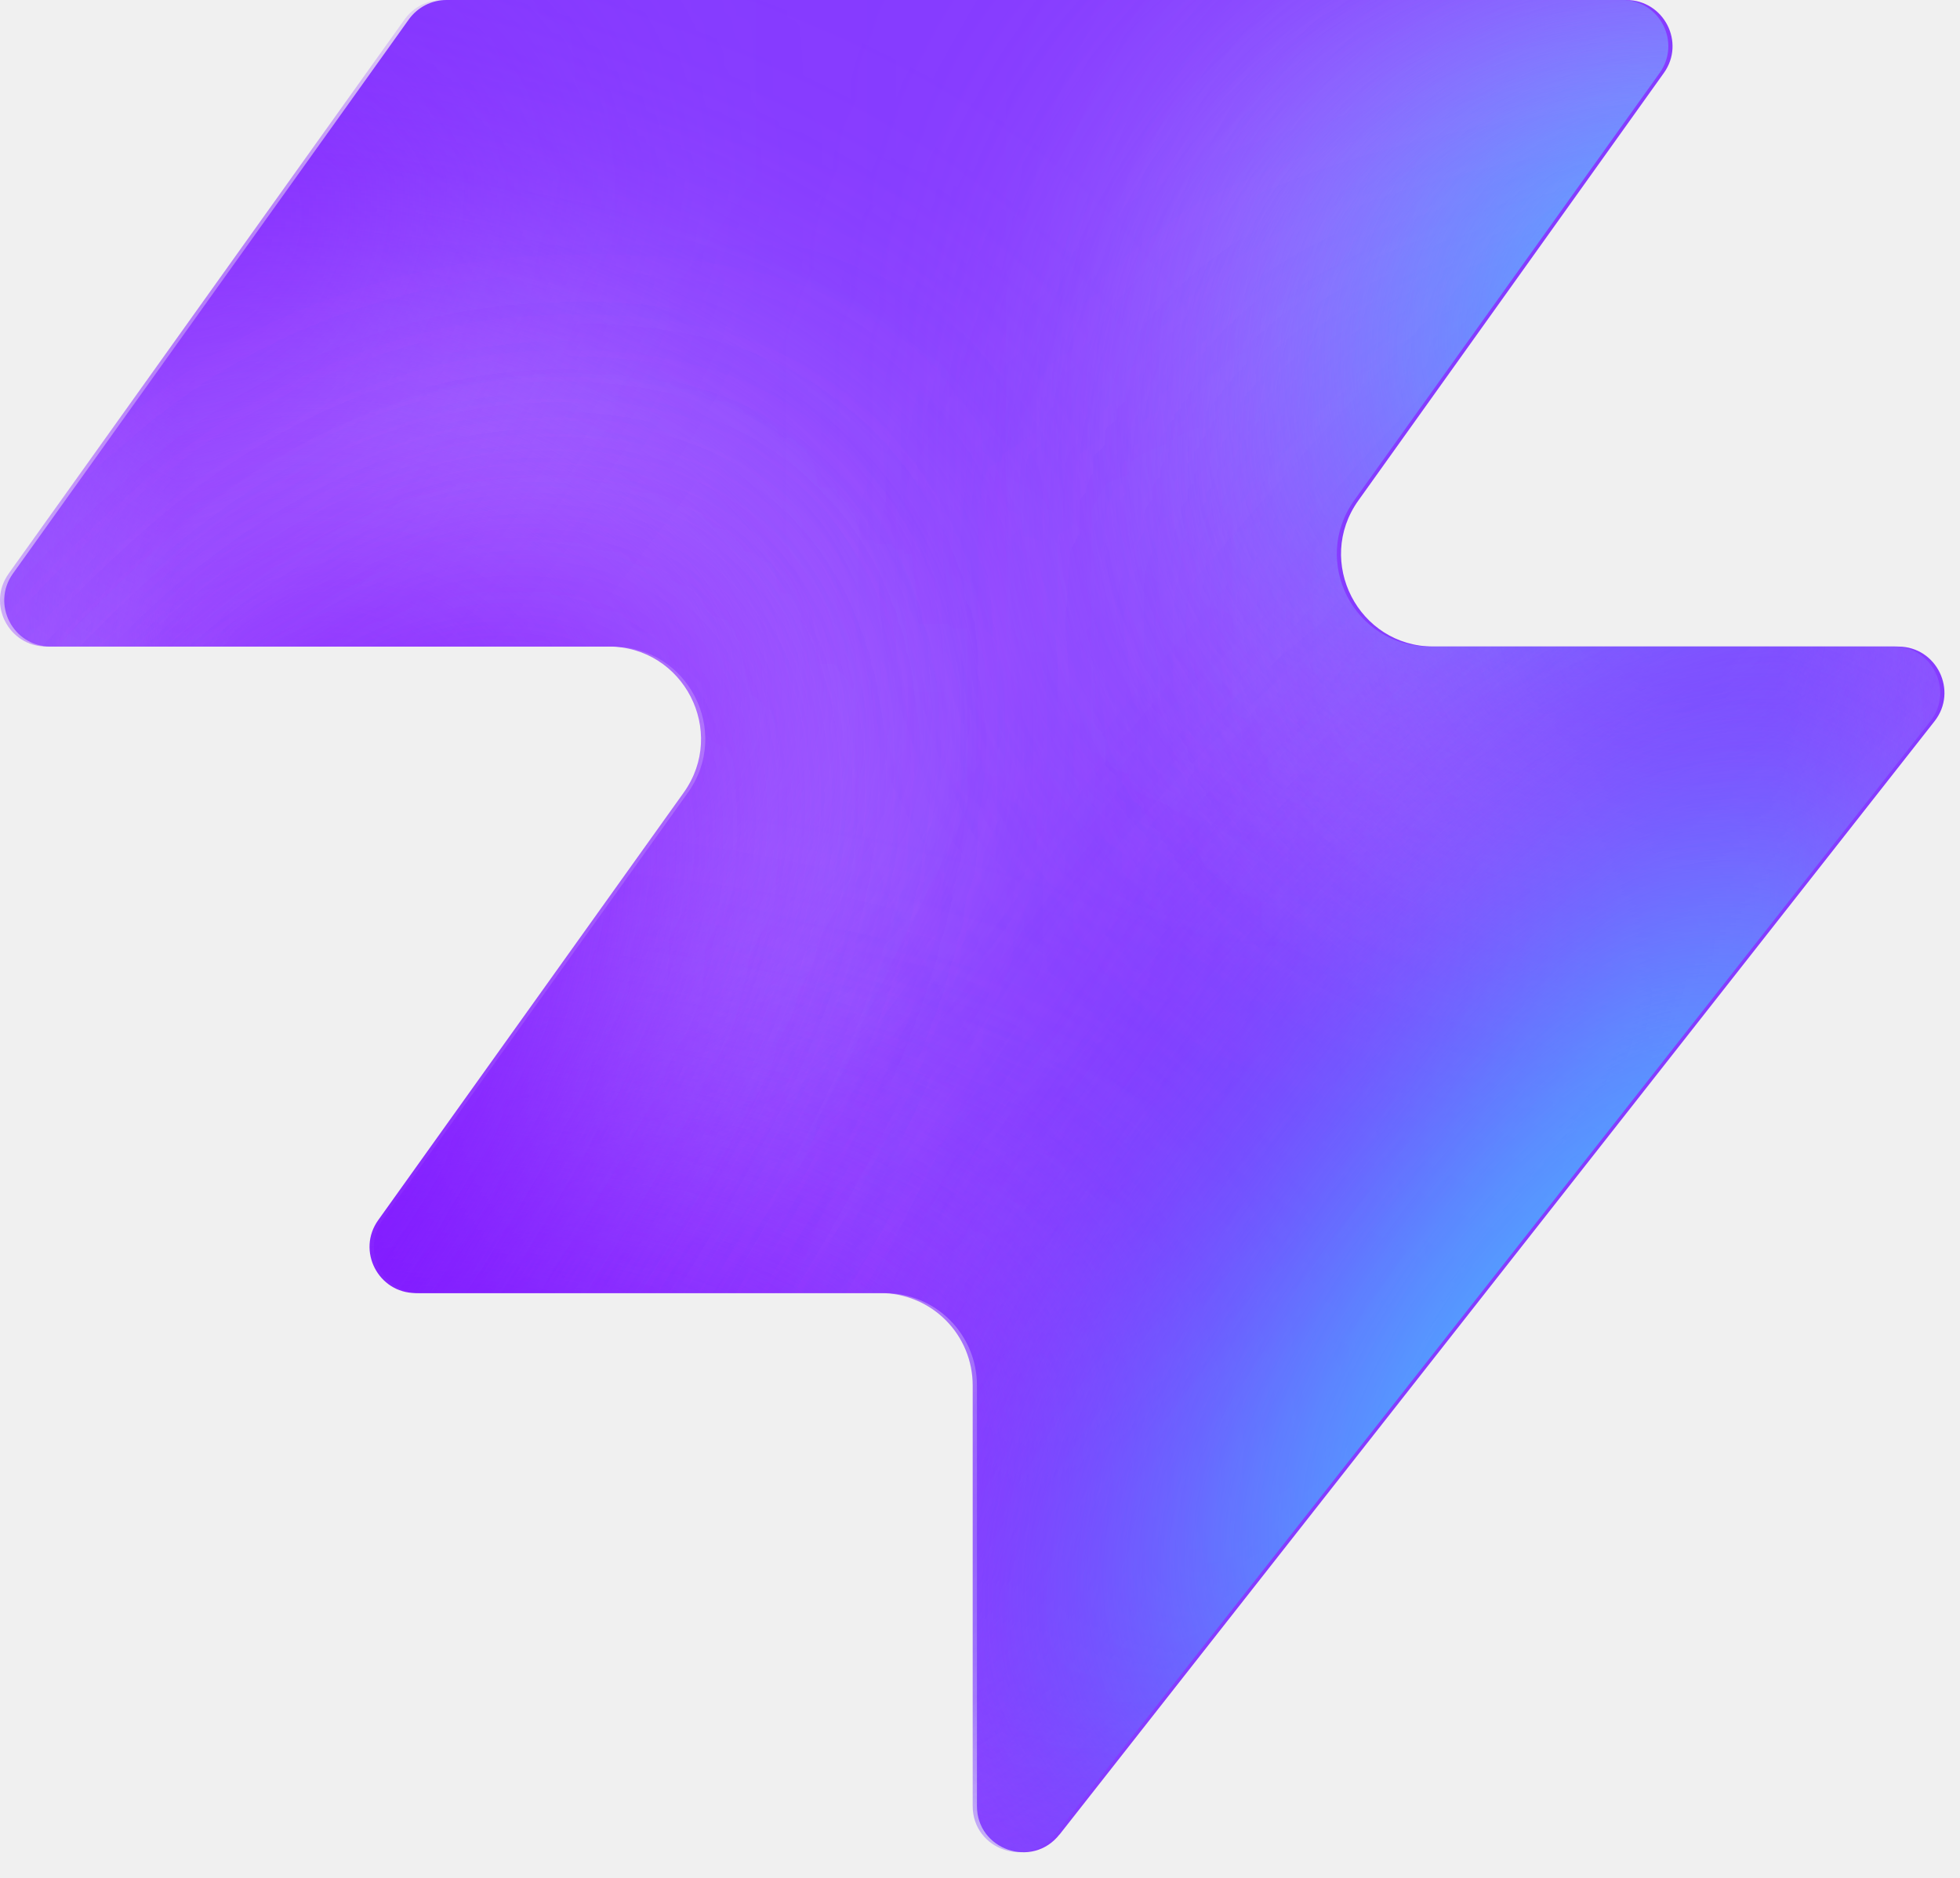
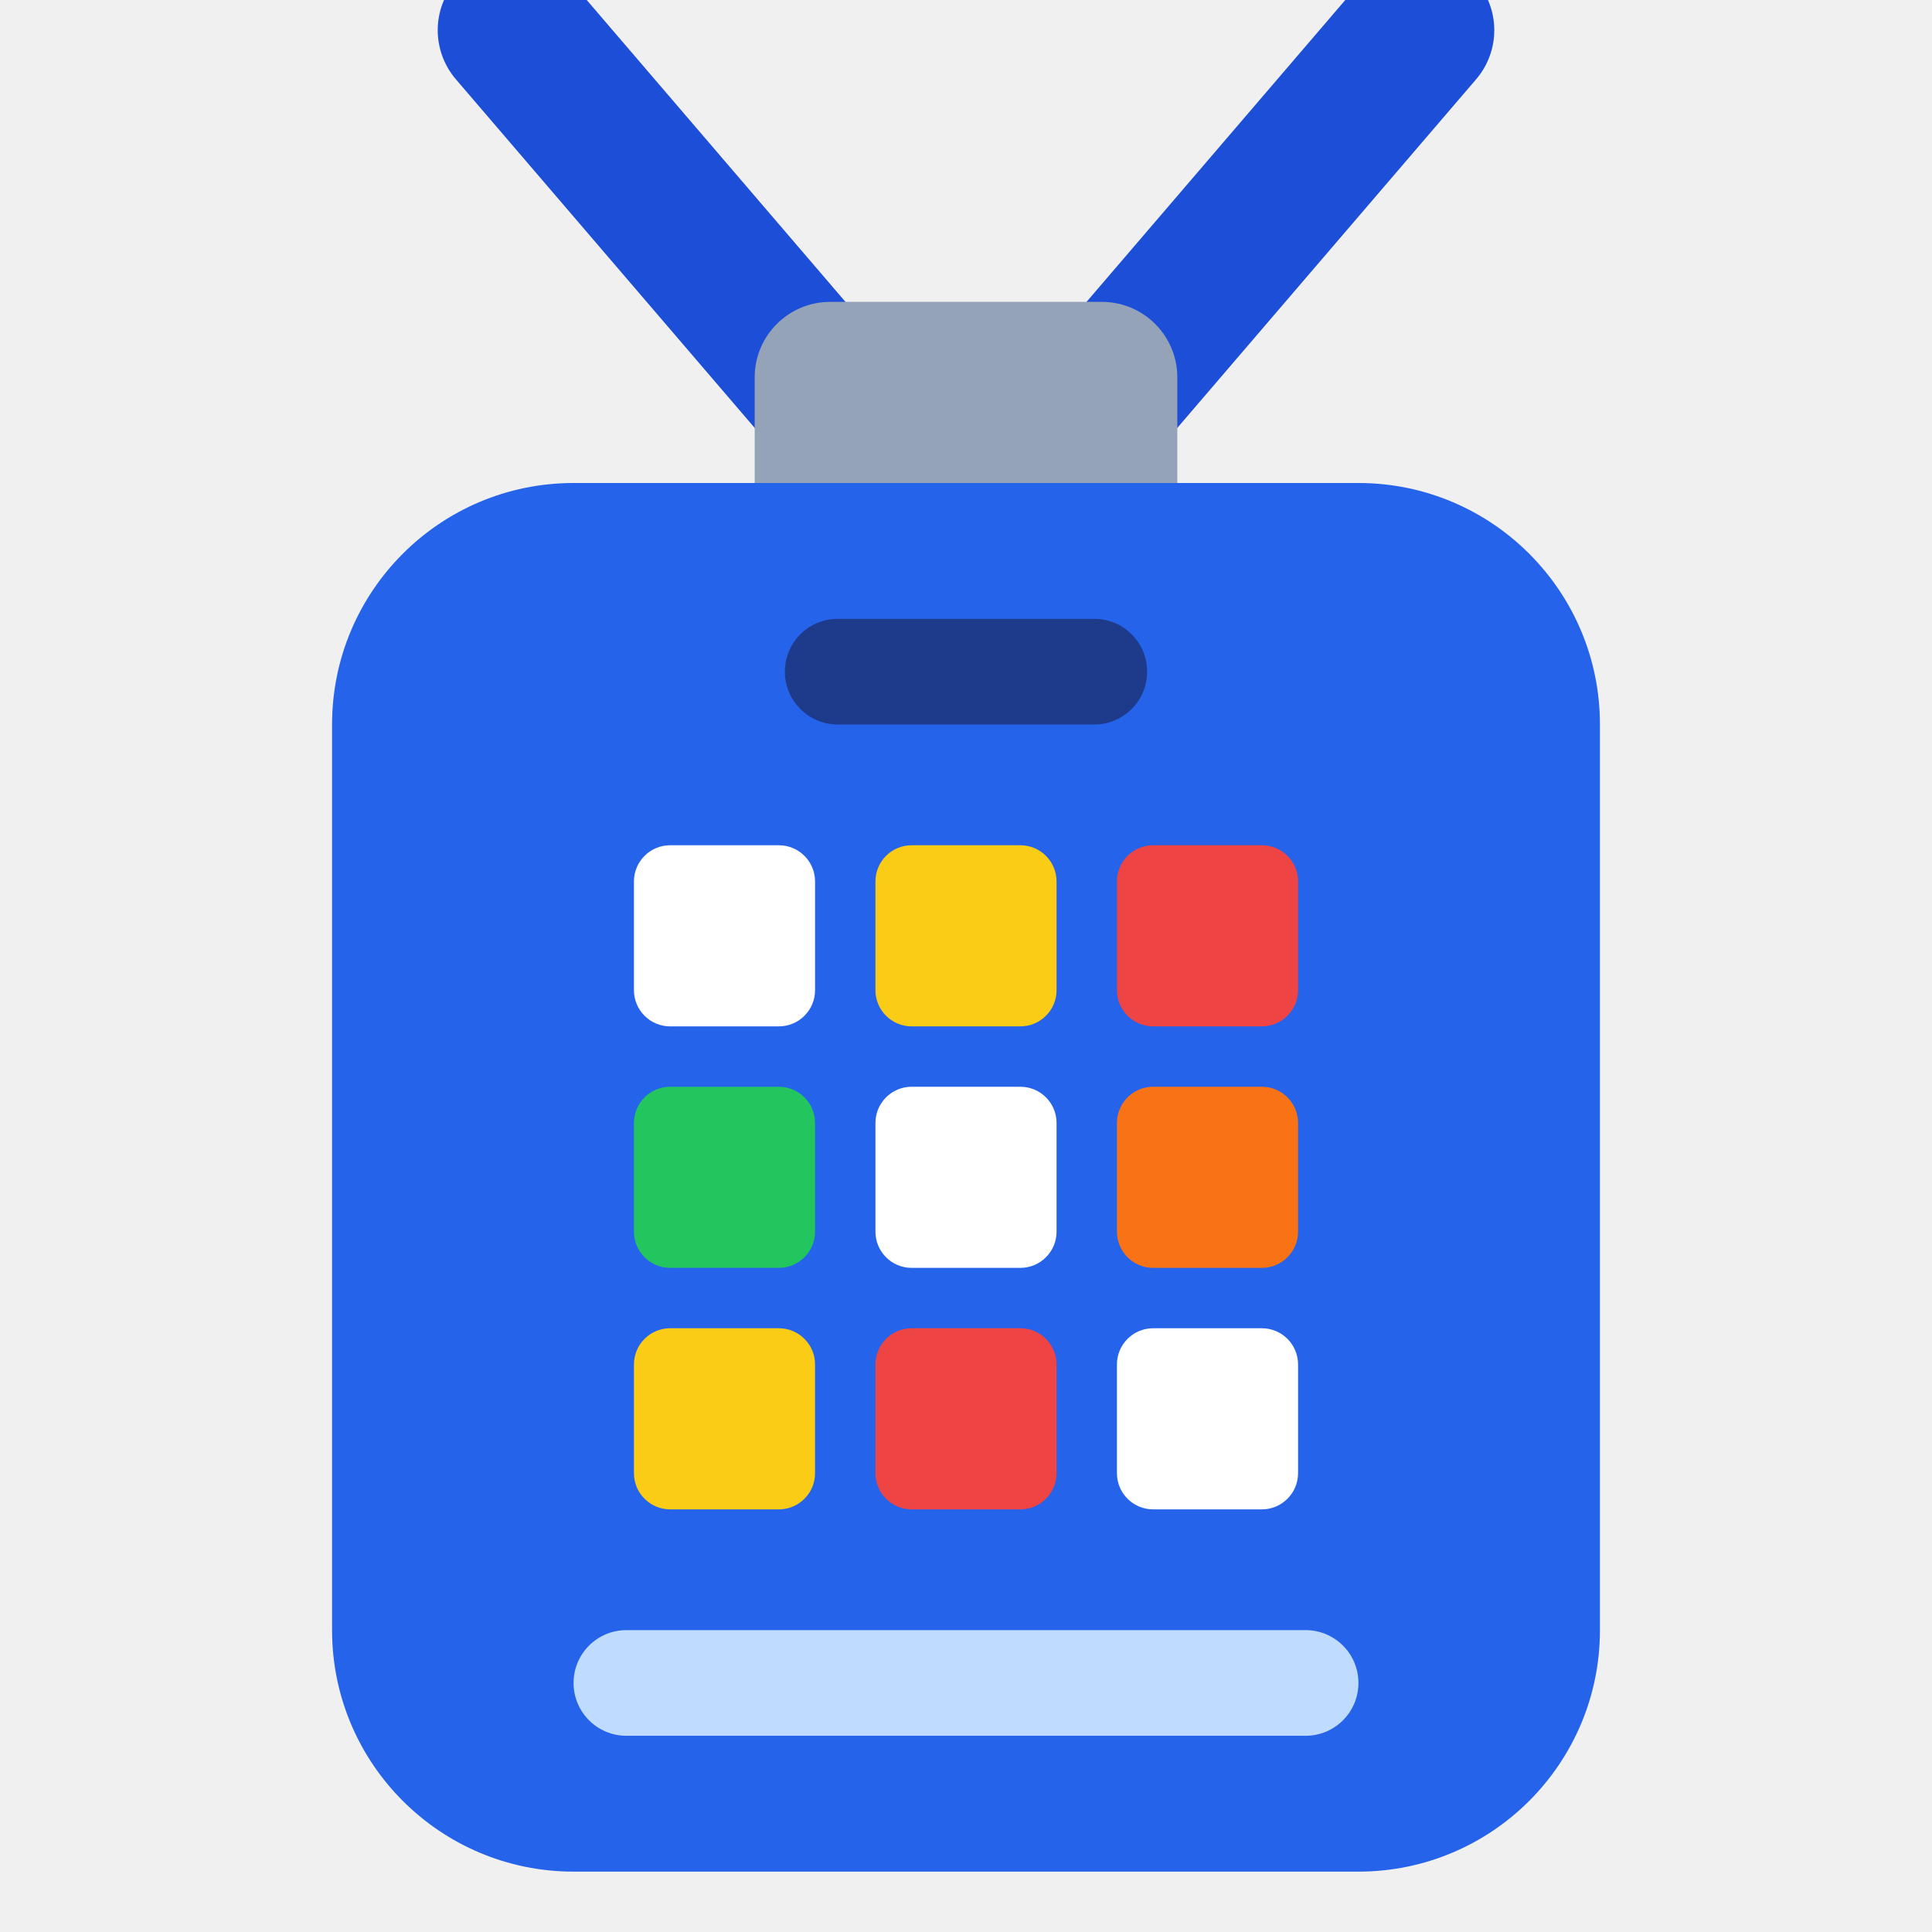
- <svg xmlns="http://www.w3.org/2000/svg" width="48" height="46" fill="none" viewBox="0 0 48 46">
-   <path fill="#863bff" d="M25.946 44.938c-.664.845-2.021.375-2.021-.698V33.937a2.26 2.26 0 0 0-2.262-2.262H10.287c-.92 0-1.456-1.04-.92-1.788l7.48-10.471c1.07-1.497 0-3.578-1.842-3.578H1.237c-.92 0-1.456-1.04-.92-1.788L10.013.474c.214-.297.556-.474.92-.474h28.894c.92 0 1.456 1.04.92 1.788l-7.48 10.471c-1.07 1.498 0 3.579 1.842 3.579h11.377c.943 0 1.473 1.088.89 1.83L25.947 44.94z" style="fill:#863bff;fill:color(display-p3 .525 .23 1);fill-opacity:1" />
-   <mask id="a" width="48" height="46" x="0" y="0" maskUnits="userSpaceOnUse" style="mask-type:alpha">
-     <path fill="#000" d="M25.842 44.938c-.664.844-2.021.375-2.021-.698V33.937a2.26 2.26 0 0 0-2.262-2.262H10.183c-.92 0-1.456-1.04-.92-1.788l7.48-10.471c1.07-1.498 0-3.579-1.842-3.579H1.133c-.92 0-1.456-1.04-.92-1.787L9.91.473c.214-.297.556-.474.92-.474h28.894c.92 0 1.456 1.04.92 1.788l-7.48 10.471c-1.07 1.498 0 3.578 1.842 3.578h11.377c.943 0 1.473 1.088.89 1.832L25.843 44.94z" style="fill:#000;fill-opacity:1" />
-   </mask>
-   <g mask="url(#a)">
-     <g filter="url(#b)">
-       <ellipse cx="5.508" cy="14.704" fill="#ede6ff" rx="5.508" ry="14.704" style="fill:#ede6ff;fill:color(display-p3 .927 .903 1);fill-opacity:1" transform="matrix(.00324 1 1 -.00324 -4.47 31.516)" />
-     </g>
-     <g filter="url(#c)">
-       <ellipse cx="10.399" cy="29.851" fill="#ede6ff" rx="10.399" ry="29.851" style="fill:#ede6ff;fill:color(display-p3 .927 .903 1);fill-opacity:1" transform="matrix(.00324 1 1 -.00324 -39.328 7.883)" />
-     </g>
-     <g filter="url(#d)">
-       <ellipse cx="5.508" cy="30.487" fill="#7e14ff" rx="5.508" ry="30.487" style="fill:#7e14ff;fill:color(display-p3 .492 .077 1);fill-opacity:1" transform="rotate(89.814 -25.913 -14.639)scale(1 -1)" />
-     </g>
-     <g filter="url(#e)">
-       <ellipse cx="5.508" cy="30.599" fill="#7e14ff" rx="5.508" ry="30.599" style="fill:#7e14ff;fill:color(display-p3 .492 .077 1);fill-opacity:1" transform="rotate(89.814 -32.644 -3.334)scale(1 -1)" />
-     </g>
-     <g filter="url(#f)">
-       <ellipse cx="5.508" cy="30.599" fill="#7e14ff" rx="5.508" ry="30.599" style="fill:#7e14ff;fill:color(display-p3 .492 .077 1);fill-opacity:1" transform="matrix(.00324 1 1 -.00324 -34.34 30.47)" />
-     </g>
-     <g filter="url(#g)">
-       <ellipse cx="14.072" cy="22.078" fill="#ede6ff" rx="14.072" ry="22.078" style="fill:#ede6ff;fill:color(display-p3 .927 .903 1);fill-opacity:1" transform="rotate(93.35 24.506 48.493)scale(-1 1)" />
-     </g>
-     <g filter="url(#h)">
-       <ellipse cx="3.47" cy="21.501" fill="#7e14ff" rx="3.47" ry="21.501" style="fill:#7e14ff;fill:color(display-p3 .492 .077 1);fill-opacity:1" transform="rotate(89.009 28.708 47.59)scale(-1 1)" />
-     </g>
-     <g filter="url(#i)">
-       <ellipse cx="3.47" cy="21.501" fill="#7e14ff" rx="3.47" ry="21.501" style="fill:#7e14ff;fill:color(display-p3 .492 .077 1);fill-opacity:1" transform="rotate(89.009 28.708 47.59)scale(-1 1)" />
-     </g>
-     <g filter="url(#j)">
-       <ellipse cx=".387" cy="8.972" fill="#7e14ff" rx="4.407" ry="29.108" style="fill:#7e14ff;fill:color(display-p3 .492 .077 1);fill-opacity:1" transform="rotate(39.51 .387 8.972)" />
-     </g>
-     <g filter="url(#k)">
-       <ellipse cx="47.523" cy="-6.092" fill="#7e14ff" rx="4.407" ry="29.108" style="fill:#7e14ff;fill:color(display-p3 .492 .077 1);fill-opacity:1" transform="rotate(37.892 47.523 -6.092)" />
-     </g>
-     <g filter="url(#l)">
-       <ellipse cx="41.412" cy="6.333" fill="#47bfff" rx="5.971" ry="9.665" style="fill:#47bfff;fill:color(display-p3 .28 .748 1);fill-opacity:1" transform="rotate(37.892 41.412 6.333)" />
-     </g>
-     <g filter="url(#m)">
-       <ellipse cx="-1.879" cy="38.332" fill="#7e14ff" rx="4.407" ry="29.108" style="fill:#7e14ff;fill:color(display-p3 .492 .077 1);fill-opacity:1" transform="rotate(37.892 -1.88 38.332)" />
-     </g>
-     <g filter="url(#n)">
-       <ellipse cx="-1.879" cy="38.332" fill="#7e14ff" rx="4.407" ry="29.108" style="fill:#7e14ff;fill:color(display-p3 .492 .077 1);fill-opacity:1" transform="rotate(37.892 -1.88 38.332)" />
-     </g>
-     <g filter="url(#o)">
-       <ellipse cx="35.651" cy="29.907" fill="#7e14ff" rx="4.407" ry="29.108" style="fill:#7e14ff;fill:color(display-p3 .492 .077 1);fill-opacity:1" transform="rotate(37.892 35.651 29.907)" />
-     </g>
-     <g filter="url(#p)">
-       <ellipse cx="38.418" cy="32.4" fill="#47bfff" rx="5.971" ry="15.297" style="fill:#47bfff;fill:color(display-p3 .28 .748 1);fill-opacity:1" transform="rotate(37.892 38.418 32.4)" />
-     </g>
+ <svg xmlns="http://www.w3.org/2000/svg" viewBox="0 0 64 64">
+   <path d="M17 1 L29 15 M47 1 L35 15" stroke="#1d4ed8" stroke-width="5" stroke-linecap="round" fill="none" />
+   <rect x="25" y="10" width="14" height="9" rx="2.5" fill="#94a3b8" />
+   <rect x="11" y="16" width="42" height="46" rx="8" fill="#2563eb" />
+   <rect x="26" y="20.5" width="12" height="3.5" rx="1.75" fill="#1e3a8a" />
+   <g>
+     <rect x="21" y="28" width="6" height="6" rx="1.2" fill="#ffffff" />
+     <rect x="29" y="28" width="6" height="6" rx="1.2" fill="#facc15" />
+     <rect x="37" y="28" width="6" height="6" rx="1.2" fill="#ef4444" />
+     <rect x="21" y="36" width="6" height="6" rx="1.2" fill="#22c55e" />
+     <rect x="29" y="36" width="6" height="6" rx="1.2" fill="#ffffff" />
+     <rect x="37" y="36" width="6" height="6" rx="1.2" fill="#f97316" />
+     <rect x="21" y="44" width="6" height="6" rx="1.2" fill="#facc15" />
+     <rect x="29" y="44" width="6" height="6" rx="1.2" fill="#ef4444" />
+     <rect x="37" y="44" width="6" height="6" rx="1.2" fill="#ffffff" />
  </g>
-   <defs>
-     <filter id="b" width="60.045" height="41.654" x="-19.77" y="16.149" color-interpolation-filters="sRGB" filterUnits="userSpaceOnUse">
-       <feFlood flood-opacity="0" result="BackgroundImageFix" />
-       <feBlend in="SourceGraphic" in2="BackgroundImageFix" result="shape" />
-       <feGaussianBlur result="effect1_foregroundBlur_2002_17158" stdDeviation="7.659" />
-     </filter>
-     <filter id="c" width="90.34" height="51.437" x="-54.613" y="-7.533" color-interpolation-filters="sRGB" filterUnits="userSpaceOnUse">
-       <feFlood flood-opacity="0" result="BackgroundImageFix" />
-       <feBlend in="SourceGraphic" in2="BackgroundImageFix" result="shape" />
-       <feGaussianBlur result="effect1_foregroundBlur_2002_17158" stdDeviation="7.659" />
-     </filter>
-     <filter id="d" width="79.355" height="29.4" x="-49.64" y="2.03" color-interpolation-filters="sRGB" filterUnits="userSpaceOnUse">
-       <feFlood flood-opacity="0" result="BackgroundImageFix" />
-       <feBlend in="SourceGraphic" in2="BackgroundImageFix" result="shape" />
-       <feGaussianBlur result="effect1_foregroundBlur_2002_17158" stdDeviation="4.596" />
-     </filter>
-     <filter id="e" width="79.579" height="29.4" x="-45.045" y="20.029" color-interpolation-filters="sRGB" filterUnits="userSpaceOnUse">
-       <feFlood flood-opacity="0" result="BackgroundImageFix" />
-       <feBlend in="SourceGraphic" in2="BackgroundImageFix" result="shape" />
-       <feGaussianBlur result="effect1_foregroundBlur_2002_17158" stdDeviation="4.596" />
-     </filter>
-     <filter id="f" width="79.579" height="29.4" x="-43.513" y="21.178" color-interpolation-filters="sRGB" filterUnits="userSpaceOnUse">
-       <feFlood flood-opacity="0" result="BackgroundImageFix" />
-       <feBlend in="SourceGraphic" in2="BackgroundImageFix" result="shape" />
-       <feGaussianBlur result="effect1_foregroundBlur_2002_17158" stdDeviation="4.596" />
-     </filter>
-     <filter id="g" width="74.749" height="58.852" x="15.756" y="-17.901" color-interpolation-filters="sRGB" filterUnits="userSpaceOnUse">
-       <feFlood flood-opacity="0" result="BackgroundImageFix" />
-       <feBlend in="SourceGraphic" in2="BackgroundImageFix" result="shape" />
-       <feGaussianBlur result="effect1_foregroundBlur_2002_17158" stdDeviation="7.659" />
-     </filter>
-     <filter id="h" width="61.377" height="25.362" x="23.548" y="2.284" color-interpolation-filters="sRGB" filterUnits="userSpaceOnUse">
-       <feFlood flood-opacity="0" result="BackgroundImageFix" />
-       <feBlend in="SourceGraphic" in2="BackgroundImageFix" result="shape" />
-       <feGaussianBlur result="effect1_foregroundBlur_2002_17158" stdDeviation="4.596" />
-     </filter>
-     <filter id="i" width="61.377" height="25.362" x="23.548" y="2.284" color-interpolation-filters="sRGB" filterUnits="userSpaceOnUse">
-       <feFlood flood-opacity="0" result="BackgroundImageFix" />
-       <feBlend in="SourceGraphic" in2="BackgroundImageFix" result="shape" />
-       <feGaussianBlur result="effect1_foregroundBlur_2002_17158" stdDeviation="4.596" />
-     </filter>
-     <filter id="j" width="56.045" height="63.649" x="-27.636" y="-22.853" color-interpolation-filters="sRGB" filterUnits="userSpaceOnUse">
-       <feFlood flood-opacity="0" result="BackgroundImageFix" />
-       <feBlend in="SourceGraphic" in2="BackgroundImageFix" result="shape" />
-       <feGaussianBlur result="effect1_foregroundBlur_2002_17158" stdDeviation="4.596" />
-     </filter>
-     <filter id="k" width="54.814" height="64.646" x="20.116" y="-38.415" color-interpolation-filters="sRGB" filterUnits="userSpaceOnUse">
-       <feFlood flood-opacity="0" result="BackgroundImageFix" />
-       <feBlend in="SourceGraphic" in2="BackgroundImageFix" result="shape" />
-       <feGaussianBlur result="effect1_foregroundBlur_2002_17158" stdDeviation="4.596" />
-     </filter>
-     <filter id="l" width="33.541" height="35.313" x="24.641" y="-11.323" color-interpolation-filters="sRGB" filterUnits="userSpaceOnUse">
-       <feFlood flood-opacity="0" result="BackgroundImageFix" />
-       <feBlend in="SourceGraphic" in2="BackgroundImageFix" result="shape" />
-       <feGaussianBlur result="effect1_foregroundBlur_2002_17158" stdDeviation="4.596" />
-     </filter>
-     <filter id="m" width="54.814" height="64.646" x="-29.286" y="6.009" color-interpolation-filters="sRGB" filterUnits="userSpaceOnUse">
-       <feFlood flood-opacity="0" result="BackgroundImageFix" />
-       <feBlend in="SourceGraphic" in2="BackgroundImageFix" result="shape" />
-       <feGaussianBlur result="effect1_foregroundBlur_2002_17158" stdDeviation="4.596" />
-     </filter>
-     <filter id="n" width="54.814" height="64.646" x="-29.286" y="6.009" color-interpolation-filters="sRGB" filterUnits="userSpaceOnUse">
-       <feFlood flood-opacity="0" result="BackgroundImageFix" />
-       <feBlend in="SourceGraphic" in2="BackgroundImageFix" result="shape" />
-       <feGaussianBlur result="effect1_foregroundBlur_2002_17158" stdDeviation="4.596" />
-     </filter>
-     <filter id="o" width="54.814" height="64.646" x="8.244" y="-2.416" color-interpolation-filters="sRGB" filterUnits="userSpaceOnUse">
-       <feFlood flood-opacity="0" result="BackgroundImageFix" />
-       <feBlend in="SourceGraphic" in2="BackgroundImageFix" result="shape" />
-       <feGaussianBlur result="effect1_foregroundBlur_2002_17158" stdDeviation="4.596" />
-     </filter>
-     <filter id="p" width="39.409" height="43.623" x="18.713" y="10.588" color-interpolation-filters="sRGB" filterUnits="userSpaceOnUse">
-       <feFlood flood-opacity="0" result="BackgroundImageFix" />
-       <feBlend in="SourceGraphic" in2="BackgroundImageFix" result="shape" />
-       <feGaussianBlur result="effect1_foregroundBlur_2002_17158" stdDeviation="4.596" />
-     </filter>
-   </defs>
+   <rect x="19" y="54" width="26" height="3.5" rx="1.75" fill="#bfdbfe" />
</svg>
